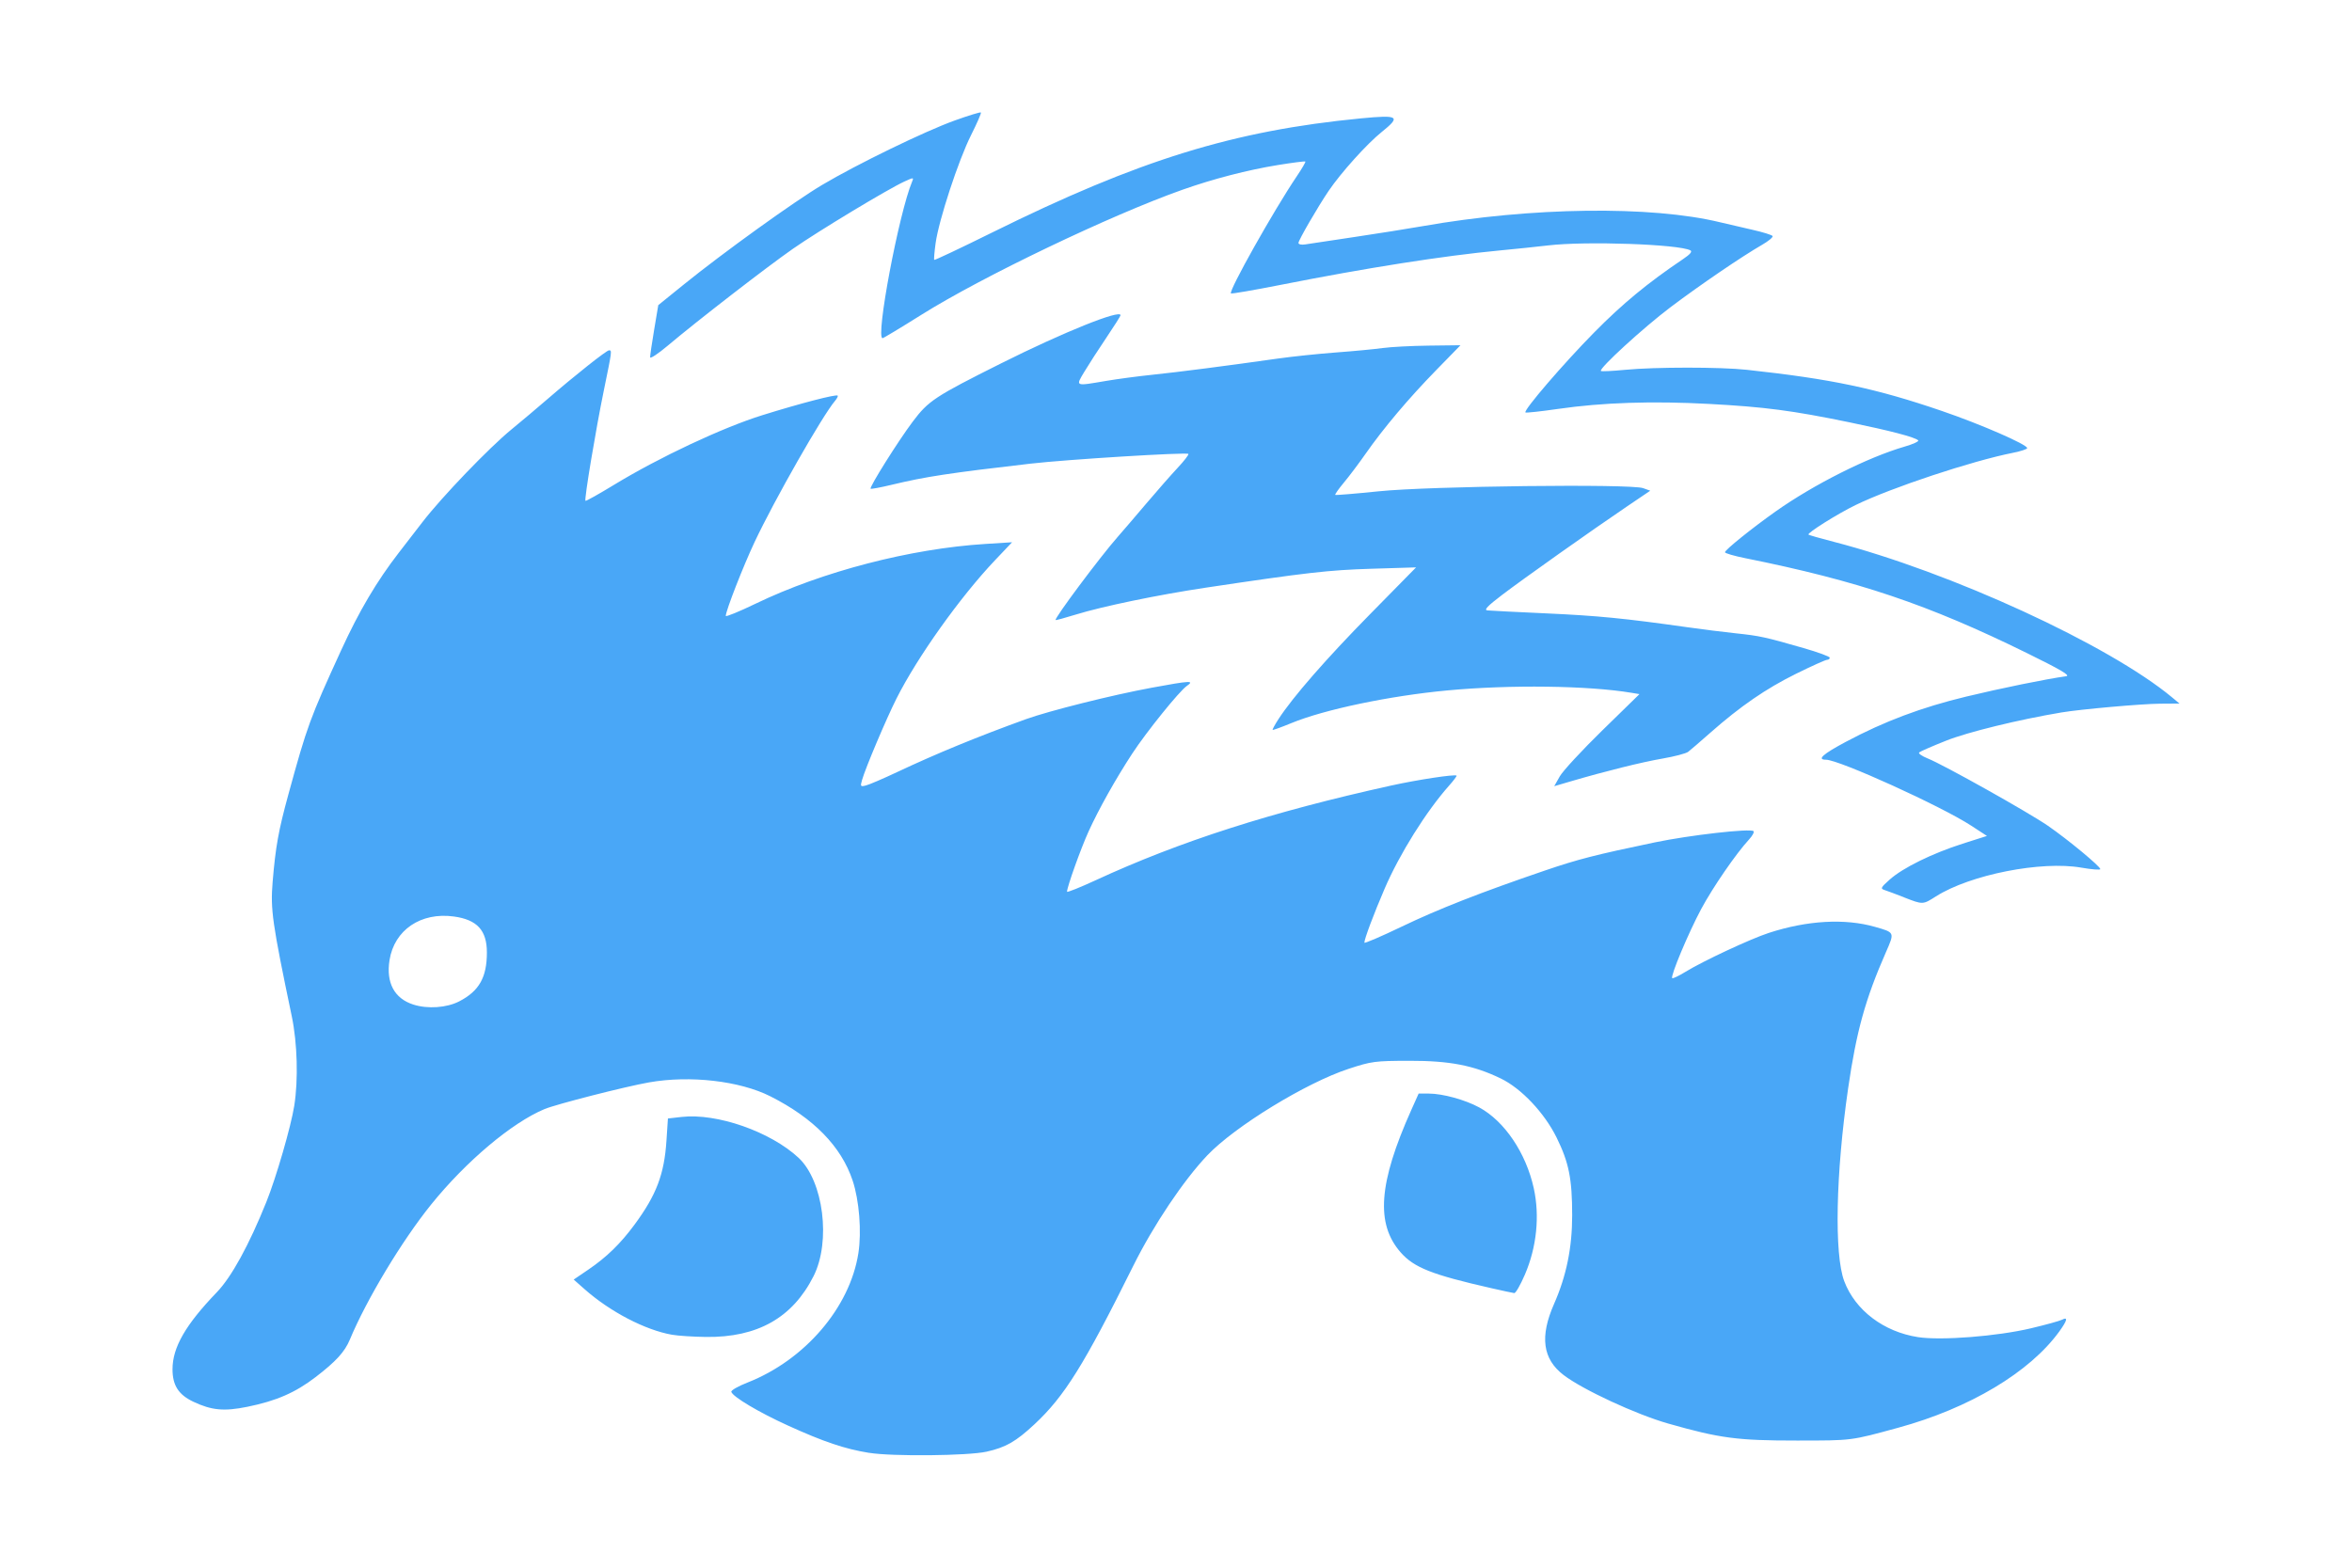
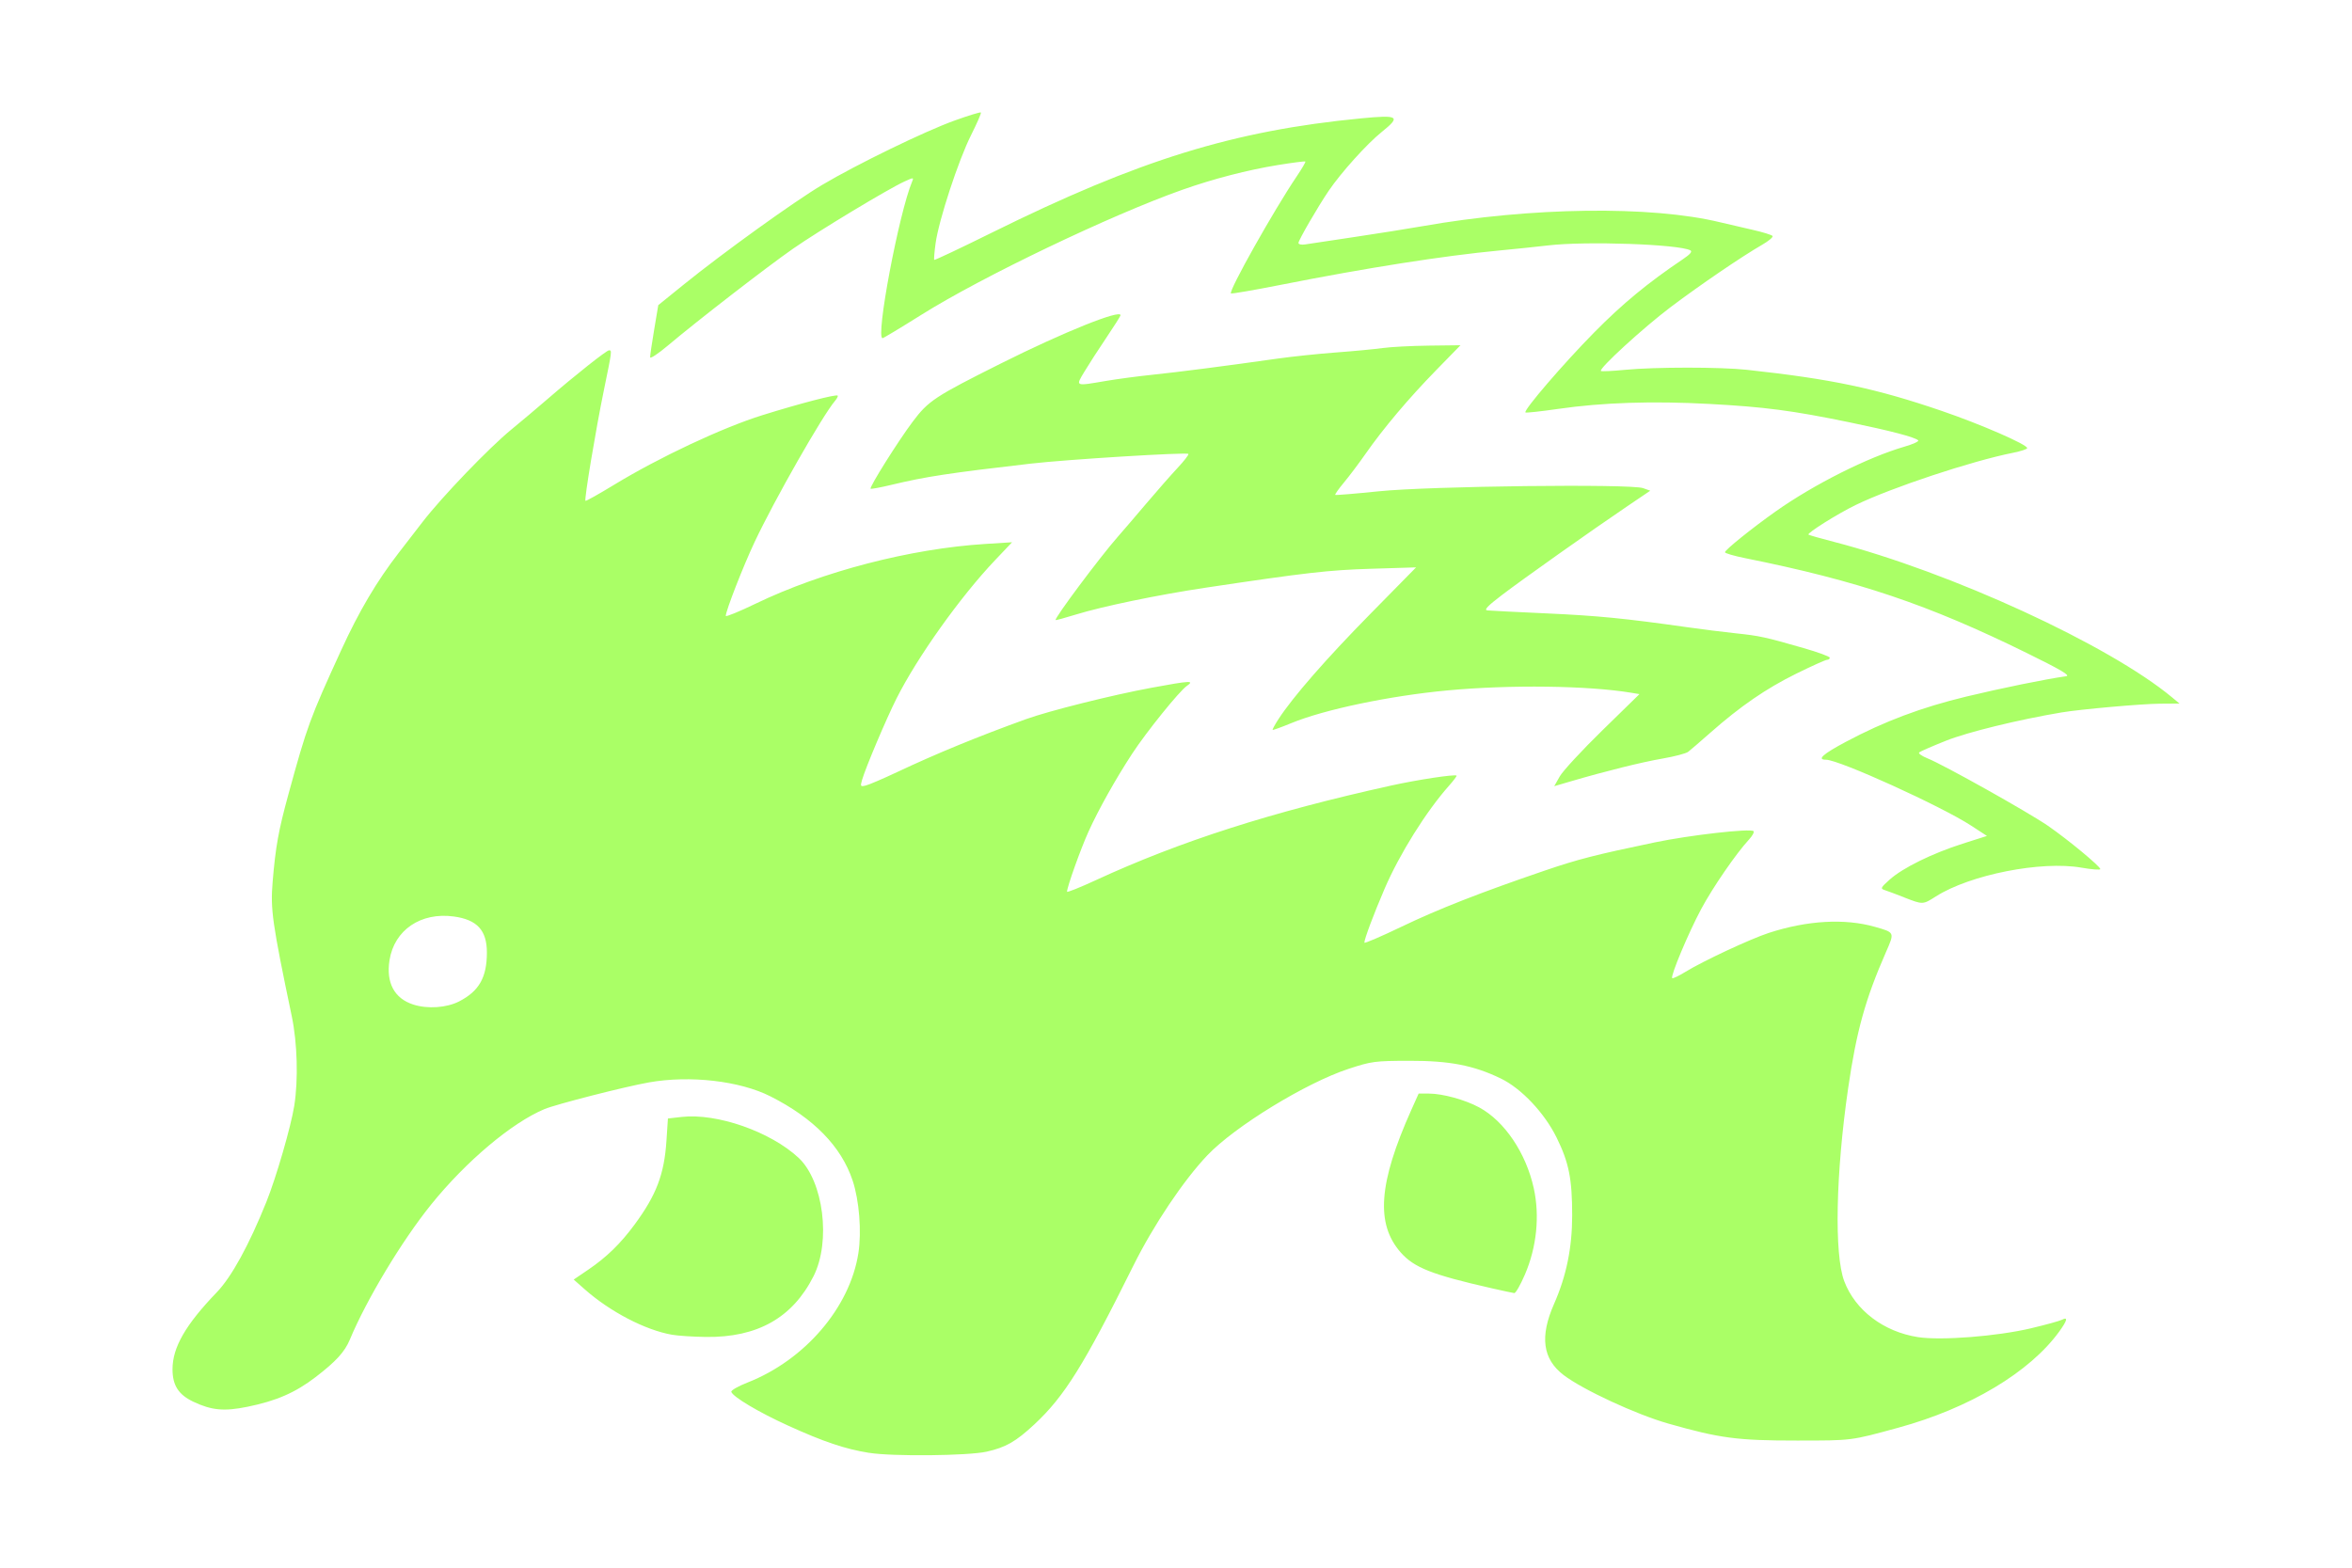
<svg xmlns="http://www.w3.org/2000/svg" width="600" height="400" viewBox="0 0 158.75 105.833" version="1.1" id="svg8">
  <defs id="defs2" />
  <g id="layer1" transform="translate(0,-191.1667)">
-     <path style="fill:#49a7f7;stroke-width:0.165;fill-opacity:1" d="m 58.66,289.248 c -1.643,-0.266 -3.055,-0.742 -5.481,-1.846 -1.967,-0.895 -3.714,-1.935 -3.819,-2.273 -0.03,-0.098 0.461,-0.381 1.093,-0.628 3.873,-1.52 6.912,-5.067 7.484,-8.735 0.226,-1.451 0.059,-3.564 -0.389,-4.904 -0.768,-2.301 -2.63,-4.208 -5.55,-5.683 -2.069,-1.045 -5.43,-1.431 -8.195,-0.941 -1.631,0.289 -6.265,1.474 -7.053,1.803 -2.201,0.92 -5.285,3.516 -7.644,6.435 -1.971,2.44 -4.367,6.42 -5.494,9.129 -0.343,0.825 -0.943,1.481 -2.317,2.533 -1.364,1.045 -2.642,1.601 -4.593,1.999 -1.575,0.321 -2.418,0.243 -3.648,-0.339 -1.006,-0.476 -1.41,-1.106 -1.41,-2.197 0,-1.473 0.882,-3.005 2.993,-5.198 0.989,-1.028 2.173,-3.186 3.341,-6.093 0.665,-1.653 1.661,-5.091 1.884,-6.498 0.277,-1.749 0.208,-4.236 -0.167,-6.03 -1.319,-6.313 -1.448,-7.218 -1.294,-9.069 0.198,-2.383 0.393,-3.466 1.066,-5.924 1.265,-4.619 1.445,-5.11 3.56,-9.726 1.215,-2.651 2.399,-4.654 3.892,-6.585 0.329,-0.426 1.051,-1.361 1.604,-2.077 1.313,-1.702 4.478,-4.997 5.995,-6.241 0.66,-0.541 1.761,-1.468 2.446,-2.061 1.866,-1.612 3.974,-3.283 4.142,-3.283 0.207,0 0.205,0.009 -0.346,2.689 -0.553,2.69 -1.335,7.382 -1.244,7.472 0.032,0.032 0.899,-0.453 1.927,-1.079 3.051,-1.858 7.322,-3.864 10.011,-4.702 2.58,-0.804 4.977,-1.427 5.085,-1.322 0.037,0.036 -0.043,0.195 -0.178,0.354 -0.846,0.994 -4.077,6.664 -5.423,9.518 -0.773,1.639 -1.951,4.657 -1.951,4.999 0,0.081 0.907,-0.29 2.015,-0.825 4.495,-2.168 10.439,-3.714 15.502,-4.032 l 1.807,-0.114 -1.149,1.211 c -2.356,2.484 -5.245,6.541 -6.655,9.344 -0.699,1.391 -2.082,4.661 -2.323,5.495 -0.127,0.438 -0.109,0.462 0.265,0.368 0.22,-0.055 1.164,-0.46 2.097,-0.9 2.635,-1.243 5.485,-2.414 8.704,-3.576 1.554,-0.561 5.833,-1.633 8.458,-2.117 2.648,-0.489 2.94,-0.504 2.395,-0.124 -0.507,0.353 -2.723,3.1 -3.682,4.566 -1.112,1.699 -2.275,3.774 -2.95,5.264 -0.532,1.175 -1.451,3.746 -1.451,4.059 0,0.066 0.87,-0.282 1.933,-0.773 5.69,-2.629 11.879,-4.613 19.946,-6.393 1.774,-0.392 4.293,-0.774 4.413,-0.67 0.03,0.026 -0.199,0.331 -0.507,0.678 -1.545,1.739 -3.345,4.619 -4.352,6.962 -0.734,1.708 -1.364,3.388 -1.364,3.637 0,0.07 1.129,-0.414 2.509,-1.077 2.48,-1.192 5.349,-2.316 9.664,-3.788 2.254,-0.769 3.403,-1.063 7.432,-1.905 2.334,-0.488 6.461,-0.958 6.66,-0.758 0.063,0.063 -0.073,0.317 -0.303,0.565 -0.869,0.94 -2.442,3.226 -3.226,4.688 -0.86,1.605 -2.09,4.537 -1.958,4.669 0.043,0.043 0.448,-0.149 0.899,-0.427 1.174,-0.723 4.377,-2.219 5.614,-2.623 2.594,-0.847 5.135,-0.993 7.172,-0.411 1.343,0.383 1.333,0.36 0.74,1.711 -1.389,3.165 -1.99,5.328 -2.55,9.183 -0.836,5.753 -0.947,11.214 -0.265,13.023 0.741,1.965 2.66,3.421 4.981,3.78 1.555,0.241 5.341,-0.055 7.622,-0.596 0.995,-0.236 1.939,-0.496 2.097,-0.579 0.418,-0.217 0.356,0.047 -0.186,0.796 -1.994,2.753 -6.058,5.181 -10.868,6.495 -3.239,0.884 -3.077,0.864 -6.835,0.866 -4.026,0.002 -5.192,-0.152 -8.689,-1.147 -2.171,-0.618 -5.765,-2.285 -7.062,-3.275 -1.415,-1.081 -1.618,-2.594 -0.644,-4.804 0.832,-1.887 1.222,-3.795 1.222,-5.977 -7e-5,-2.464 -0.22,-3.563 -1.05,-5.25 -0.821,-1.668 -2.381,-3.319 -3.769,-3.99 -1.834,-0.886 -3.45,-1.199 -6.164,-1.194 -2.338,0.005 -2.554,0.033 -4.113,0.545 -2.863,0.939 -7.671,3.883 -9.526,5.833 -1.608,1.69 -3.641,4.723 -5.001,7.462 -3.329,6.702 -4.643,8.81 -6.671,10.7 -1.253,1.168 -1.939,1.56 -3.23,1.848 -1.257,0.281 -6.364,0.331 -7.925,0.078 z M 30.991,258.77 c 1.345,-0.692 1.872,-1.62 1.872,-3.299 0,-1.499 -0.658,-2.217 -2.229,-2.432 -2.23,-0.306 -4.021,0.91 -4.343,2.948 -0.241,1.527 0.327,2.587 1.606,2.997 0.964,0.309 2.251,0.22 3.094,-0.214 z m 14.374,22.505 c -1.807,-0.313 -4.186,-1.552 -5.912,-3.08 l -0.731,-0.646 0.977,-0.664 c 1.245,-0.846 2.18,-1.756 3.134,-3.051 1.472,-1.998 2,-3.388 2.15,-5.656 l 0.099,-1.503 0.926,-0.105 c 2.383,-0.27 5.998,0.994 7.891,2.758 1.681,1.567 2.198,5.644 1.012,7.993 -1.418,2.809 -3.786,4.146 -7.266,4.102 -0.846,-0.011 -1.872,-0.077 -2.279,-0.148 z m 55.272,-3.15 c -3.979,-0.903 -5.193,-1.382 -6.093,-2.405 -1.702,-1.933 -1.499,-4.677 0.711,-9.617 l 0.497,-1.11 h 0.681 c 0.937,0 2.459,0.418 3.415,0.938 1.705,0.928 3.154,3.078 3.675,5.454 0.412,1.875 0.196,3.979 -0.598,5.825 -0.301,0.7 -0.624,1.264 -0.718,1.253 -0.094,-0.011 -0.8,-0.162 -1.569,-0.337 z m 27.883,-26.38 c -0.543,-0.211 -1.135,-0.432 -1.316,-0.491 -0.298,-0.098 -0.266,-0.165 0.346,-0.711 0.883,-0.789 2.868,-1.765 4.917,-2.419 l 1.644,-0.524 -1.069,-0.697 c -2.015,-1.313 -8.917,-4.448 -9.794,-4.448 -0.639,0 -0.22,-0.377 1.346,-1.212 2.588,-1.38 5.095,-2.321 8.125,-3.052 2.345,-0.565 5.389,-1.186 6.738,-1.373 0.309,-0.043 -0.344,-0.429 -2.632,-1.555 -6.686,-3.291 -11.403,-4.881 -19.041,-6.417 -0.746,-0.15 -1.357,-0.329 -1.357,-0.398 0,-0.155 1.821,-1.622 3.41,-2.747 2.587,-1.831 6.236,-3.665 8.727,-4.387 0.568,-0.165 0.976,-0.354 0.905,-0.421 -0.227,-0.215 -1.868,-0.645 -4.652,-1.219 -3.849,-0.793 -5.711,-1.037 -9.459,-1.239 -3.835,-0.207 -7.199,-0.096 -10.194,0.337 -1.173,0.17 -2.165,0.277 -2.203,0.238 -0.144,-0.144 2.564,-3.295 4.646,-5.407 1.904,-1.932 3.62,-3.347 5.992,-4.945 0.485,-0.326 0.641,-0.513 0.494,-0.591 -0.793,-0.416 -7.066,-0.633 -9.607,-0.332 -0.716,0.085 -2.189,0.238 -3.275,0.341 -3.794,0.36 -8.939,1.168 -14.786,2.324 -1.799,0.356 -3.303,0.614 -3.342,0.575 -0.166,-0.166 2.89,-5.605 4.432,-7.89 0.356,-0.527 0.622,-0.983 0.591,-1.014 -0.031,-0.03 -0.87,0.077 -1.865,0.239 -2.025,0.329 -4.343,0.929 -6.416,1.661 -4.836,1.707 -13.546,5.879 -17.642,8.451 -1.379,0.866 -2.556,1.575 -2.614,1.575 -0.49,0 1.105,-8.452 1.996,-10.576 0.119,-0.283 0.098,-0.283 -0.513,-0.004 -1.11,0.507 -5.797,3.335 -7.526,4.54 -1.785,1.245 -6.497,4.891 -8.45,6.54 -0.656,0.554 -1.194,0.908 -1.196,0.788 -0.002,-0.12 0.121,-0.961 0.274,-1.869 l 0.277,-1.65 1.722,-1.393 c 2.66,-2.152 7.447,-5.599 9.327,-6.716 2.366,-1.407 6.945,-3.633 8.964,-4.358 0.932,-0.335 1.725,-0.577 1.763,-0.539 0.038,0.038 -0.262,0.727 -0.666,1.532 -0.852,1.696 -2.177,5.737 -2.391,7.29 -0.081,0.588 -0.123,1.096 -0.093,1.129 0.03,0.033 1.779,-0.794 3.888,-1.838 9.922,-4.911 16.306,-6.886 24.931,-7.717 2.536,-0.244 2.699,-0.135 1.378,0.925 -0.98,0.786 -2.742,2.741 -3.572,3.965 -0.73,1.076 -2.041,3.337 -2.041,3.522 0,0.095 0.202,0.139 0.452,0.099 0.249,-0.04 1.748,-0.266 3.331,-0.501 1.583,-0.236 3.656,-0.566 4.606,-0.733 7.315,-1.288 15.41,-1.394 20.069,-0.261 0.498,0.121 1.48,0.349 2.182,0.507 0.703,0.158 1.315,0.348 1.361,0.422 0.046,0.074 -0.27,0.339 -0.702,0.588 -1.375,0.793 -4.177,2.702 -6.171,4.204 -1.844,1.39 -4.87,4.161 -4.714,4.317 0.041,0.041 0.775,0.006 1.632,-0.077 2.018,-0.195 6.435,-0.196 8.221,-0.001 5.735,0.624 8.693,1.249 13.16,2.778 2.629,0.9 5.758,2.263 5.758,2.508 0,0.069 -0.426,0.21 -0.946,0.314 -2.803,0.557 -8.218,2.354 -10.635,3.529 -1.212,0.589 -3.287,1.891 -3.181,1.997 0.033,0.033 0.796,0.251 1.695,0.483 7.902,2.046 18.588,6.96 22.855,10.511 l 0.493,0.411 -1.316,0.009 c -1.242,0.009 -5.364,0.375 -6.649,0.591 -2.901,0.487 -6.324,1.324 -7.78,1.903 -0.93,0.37 -1.752,0.728 -1.826,0.796 -0.074,0.068 0.185,0.25 0.576,0.406 1.061,0.422 6.791,3.633 8.119,4.549 1.341,0.926 3.53,2.737 3.53,2.922 0,0.069 -0.574,0.025 -1.275,-0.098 -2.706,-0.475 -7.506,0.473 -9.817,1.939 -0.893,0.567 -0.872,0.566 -2.151,0.069 z m -23.243,-8.164 c 0.205,-0.365 1.499,-1.764 2.876,-3.109 l 2.503,-2.446 -0.527,-0.088 c -2.918,-0.489 -8.196,-0.558 -12.433,-0.162 -3.904,0.365 -8.308,1.288 -10.543,2.21 -0.665,0.274 -1.23,0.478 -1.255,0.452 -0.025,-0.025 0.153,-0.353 0.396,-0.728 0.968,-1.491 3.217,-4.069 6.176,-7.078 l 3.109,-3.162 -3.023,0.093 c -2.891,0.089 -4.362,0.257 -11.166,1.276 -3.224,0.483 -6.977,1.26 -8.794,1.821 -0.72,0.222 -1.326,0.387 -1.347,0.367 -0.105,-0.105 3.007,-4.273 4.206,-5.634 0.324,-0.368 1.181,-1.367 1.904,-2.221 0.723,-0.853 1.678,-1.941 2.123,-2.417 0.445,-0.476 0.772,-0.901 0.729,-0.945 -0.124,-0.124 -8.198,0.374 -10.664,0.658 -5.442,0.628 -7.081,0.877 -9.35,1.423 -0.754,0.182 -1.4,0.302 -1.434,0.268 -0.099,-0.099 1.86,-3.221 2.838,-4.522 1.064,-1.416 1.486,-1.695 5.988,-3.949 4.159,-2.083 8.044,-3.648 8.044,-3.241 0,0.052 -0.433,0.737 -0.962,1.522 -0.529,0.784 -1.194,1.815 -1.479,2.29 -0.603,1.006 -0.655,0.984 1.454,0.624 0.769,-0.131 2.176,-0.318 3.126,-0.416 1.727,-0.178 5.085,-0.611 8.447,-1.09 0.982,-0.14 2.758,-0.326 3.948,-0.415 1.19,-0.088 2.608,-0.223 3.152,-0.299 0.544,-0.076 1.949,-0.15 3.123,-0.164 l 2.135,-0.026 -1.653,1.694 c -1.851,1.897 -3.558,3.921 -4.759,5.642 -0.442,0.633 -1.097,1.504 -1.456,1.934 -0.359,0.43 -0.622,0.805 -0.585,0.834 0.037,0.028 1.363,-0.082 2.946,-0.244 3.422,-0.351 17,-0.513 17.835,-0.212 l 0.48,0.173 -1.55,1.049 c -2.461,1.666 -7.023,4.898 -8.459,5.992 -0.98,0.746 -1.232,1.012 -0.987,1.039 0.181,0.02 1.977,0.111 3.992,0.202 3.462,0.157 5.26,0.333 9.497,0.933 0.995,0.141 2.476,0.327 3.29,0.413 1.615,0.171 1.94,0.242 4.565,0.995 0.973,0.279 1.768,0.571 1.768,0.65 0,0.079 -0.083,0.143 -0.183,0.143 -0.101,0 -1.043,0.424 -2.094,0.943 -2.023,0.999 -3.761,2.194 -5.783,3.979 -0.679,0.599 -1.352,1.179 -1.497,1.29 -0.145,0.111 -0.922,0.315 -1.727,0.454 -1.409,0.243 -3.855,0.851 -6.199,1.539 l -1.115,0.327 z" id="path21" />
+     <path style="fill:#aaff66;stroke-width:0.165;fill-opacity:1" d="m 58.66,289.248 c -1.643,-0.266 -3.055,-0.742 -5.481,-1.846 -1.967,-0.895 -3.714,-1.935 -3.819,-2.273 -0.03,-0.098 0.461,-0.381 1.093,-0.628 3.873,-1.52 6.912,-5.067 7.484,-8.735 0.226,-1.451 0.059,-3.564 -0.389,-4.904 -0.768,-2.301 -2.63,-4.208 -5.55,-5.683 -2.069,-1.045 -5.43,-1.431 -8.195,-0.941 -1.631,0.289 -6.265,1.474 -7.053,1.803 -2.201,0.92 -5.285,3.516 -7.644,6.435 -1.971,2.44 -4.367,6.42 -5.494,9.129 -0.343,0.825 -0.943,1.481 -2.317,2.533 -1.364,1.045 -2.642,1.601 -4.593,1.999 -1.575,0.321 -2.418,0.243 -3.648,-0.339 -1.006,-0.476 -1.41,-1.106 -1.41,-2.197 0,-1.473 0.882,-3.005 2.993,-5.198 0.989,-1.028 2.173,-3.186 3.341,-6.093 0.665,-1.653 1.661,-5.091 1.884,-6.498 0.277,-1.749 0.208,-4.236 -0.167,-6.03 -1.319,-6.313 -1.448,-7.218 -1.294,-9.069 0.198,-2.383 0.393,-3.466 1.066,-5.924 1.265,-4.619 1.445,-5.11 3.56,-9.726 1.215,-2.651 2.399,-4.654 3.892,-6.585 0.329,-0.426 1.051,-1.361 1.604,-2.077 1.313,-1.702 4.478,-4.997 5.995,-6.241 0.66,-0.541 1.761,-1.468 2.446,-2.061 1.866,-1.612 3.974,-3.283 4.142,-3.283 0.207,0 0.205,0.009 -0.346,2.689 -0.553,2.69 -1.335,7.382 -1.244,7.472 0.032,0.032 0.899,-0.453 1.927,-1.079 3.051,-1.858 7.322,-3.864 10.011,-4.702 2.58,-0.804 4.977,-1.427 5.085,-1.322 0.037,0.036 -0.043,0.195 -0.178,0.354 -0.846,0.994 -4.077,6.664 -5.423,9.518 -0.773,1.639 -1.951,4.657 -1.951,4.999 0,0.081 0.907,-0.29 2.015,-0.825 4.495,-2.168 10.439,-3.714 15.502,-4.032 l 1.807,-0.114 -1.149,1.211 c -2.356,2.484 -5.245,6.541 -6.655,9.344 -0.699,1.391 -2.082,4.661 -2.323,5.495 -0.127,0.438 -0.109,0.462 0.265,0.368 0.22,-0.055 1.164,-0.46 2.097,-0.9 2.635,-1.243 5.485,-2.414 8.704,-3.576 1.554,-0.561 5.833,-1.633 8.458,-2.117 2.648,-0.489 2.94,-0.504 2.395,-0.124 -0.507,0.353 -2.723,3.1 -3.682,4.566 -1.112,1.699 -2.275,3.774 -2.95,5.264 -0.532,1.175 -1.451,3.746 -1.451,4.059 0,0.066 0.87,-0.282 1.933,-0.773 5.69,-2.629 11.879,-4.613 19.946,-6.393 1.774,-0.392 4.293,-0.774 4.413,-0.67 0.03,0.026 -0.199,0.331 -0.507,0.678 -1.545,1.739 -3.345,4.619 -4.352,6.962 -0.734,1.708 -1.364,3.388 -1.364,3.637 0,0.07 1.129,-0.414 2.509,-1.077 2.48,-1.192 5.349,-2.316 9.664,-3.788 2.254,-0.769 3.403,-1.063 7.432,-1.905 2.334,-0.488 6.461,-0.958 6.66,-0.758 0.063,0.063 -0.073,0.317 -0.303,0.565 -0.869,0.94 -2.442,3.226 -3.226,4.688 -0.86,1.605 -2.09,4.537 -1.958,4.669 0.043,0.043 0.448,-0.149 0.899,-0.427 1.174,-0.723 4.377,-2.219 5.614,-2.623 2.594,-0.847 5.135,-0.993 7.172,-0.411 1.343,0.383 1.333,0.36 0.74,1.711 -1.389,3.165 -1.99,5.328 -2.55,9.183 -0.836,5.753 -0.947,11.214 -0.265,13.023 0.741,1.965 2.66,3.421 4.981,3.78 1.555,0.241 5.341,-0.055 7.622,-0.596 0.995,-0.236 1.939,-0.496 2.097,-0.579 0.418,-0.217 0.356,0.047 -0.186,0.796 -1.994,2.753 -6.058,5.181 -10.868,6.495 -3.239,0.884 -3.077,0.864 -6.835,0.866 -4.026,0.002 -5.192,-0.152 -8.689,-1.147 -2.171,-0.618 -5.765,-2.285 -7.062,-3.275 -1.415,-1.081 -1.618,-2.594 -0.644,-4.804 0.832,-1.887 1.222,-3.795 1.222,-5.977 -7e-5,-2.464 -0.22,-3.563 -1.05,-5.25 -0.821,-1.668 -2.381,-3.319 -3.769,-3.99 -1.834,-0.886 -3.45,-1.199 -6.164,-1.194 -2.338,0.005 -2.554,0.033 -4.113,0.545 -2.863,0.939 -7.671,3.883 -9.526,5.833 -1.608,1.69 -3.641,4.723 -5.001,7.462 -3.329,6.702 -4.643,8.81 -6.671,10.7 -1.253,1.168 -1.939,1.56 -3.23,1.848 -1.257,0.281 -6.364,0.331 -7.925,0.078 z M 30.991,258.77 c 1.345,-0.692 1.872,-1.62 1.872,-3.299 0,-1.499 -0.658,-2.217 -2.229,-2.432 -2.23,-0.306 -4.021,0.91 -4.343,2.948 -0.241,1.527 0.327,2.587 1.606,2.997 0.964,0.309 2.251,0.22 3.094,-0.214 z m 14.374,22.505 c -1.807,-0.313 -4.186,-1.552 -5.912,-3.08 l -0.731,-0.646 0.977,-0.664 c 1.245,-0.846 2.18,-1.756 3.134,-3.051 1.472,-1.998 2,-3.388 2.15,-5.656 l 0.099,-1.503 0.926,-0.105 c 2.383,-0.27 5.998,0.994 7.891,2.758 1.681,1.567 2.198,5.644 1.012,7.993 -1.418,2.809 -3.786,4.146 -7.266,4.102 -0.846,-0.011 -1.872,-0.077 -2.279,-0.148 z m 55.272,-3.15 c -3.979,-0.903 -5.193,-1.382 -6.093,-2.405 -1.702,-1.933 -1.499,-4.677 0.711,-9.617 l 0.497,-1.11 h 0.681 c 0.937,0 2.459,0.418 3.415,0.938 1.705,0.928 3.154,3.078 3.675,5.454 0.412,1.875 0.196,3.979 -0.598,5.825 -0.301,0.7 -0.624,1.264 -0.718,1.253 -0.094,-0.011 -0.8,-0.162 -1.569,-0.337 z m 27.883,-26.38 c -0.543,-0.211 -1.135,-0.432 -1.316,-0.491 -0.298,-0.098 -0.266,-0.165 0.346,-0.711 0.883,-0.789 2.868,-1.765 4.917,-2.419 l 1.644,-0.524 -1.069,-0.697 c -2.015,-1.313 -8.917,-4.448 -9.794,-4.448 -0.639,0 -0.22,-0.377 1.346,-1.212 2.588,-1.38 5.095,-2.321 8.125,-3.052 2.345,-0.565 5.389,-1.186 6.738,-1.373 0.309,-0.043 -0.344,-0.429 -2.632,-1.555 -6.686,-3.291 -11.403,-4.881 -19.041,-6.417 -0.746,-0.15 -1.357,-0.329 -1.357,-0.398 0,-0.155 1.821,-1.622 3.41,-2.747 2.587,-1.831 6.236,-3.665 8.727,-4.387 0.568,-0.165 0.976,-0.354 0.905,-0.421 -0.227,-0.215 -1.868,-0.645 -4.652,-1.219 -3.849,-0.793 -5.711,-1.037 -9.459,-1.239 -3.835,-0.207 -7.199,-0.096 -10.194,0.337 -1.173,0.17 -2.165,0.277 -2.203,0.238 -0.144,-0.144 2.564,-3.295 4.646,-5.407 1.904,-1.932 3.62,-3.347 5.992,-4.945 0.485,-0.326 0.641,-0.513 0.494,-0.591 -0.793,-0.416 -7.066,-0.633 -9.607,-0.332 -0.716,0.085 -2.189,0.238 -3.275,0.341 -3.794,0.36 -8.939,1.168 -14.786,2.324 -1.799,0.356 -3.303,0.614 -3.342,0.575 -0.166,-0.166 2.89,-5.605 4.432,-7.89 0.356,-0.527 0.622,-0.983 0.591,-1.014 -0.031,-0.03 -0.87,0.077 -1.865,0.239 -2.025,0.329 -4.343,0.929 -6.416,1.661 -4.836,1.707 -13.546,5.879 -17.642,8.451 -1.379,0.866 -2.556,1.575 -2.614,1.575 -0.49,0 1.105,-8.452 1.996,-10.576 0.119,-0.283 0.098,-0.283 -0.513,-0.004 -1.11,0.507 -5.797,3.335 -7.526,4.54 -1.785,1.245 -6.497,4.891 -8.45,6.54 -0.656,0.554 -1.194,0.908 -1.196,0.788 -0.002,-0.12 0.121,-0.961 0.274,-1.869 l 0.277,-1.65 1.722,-1.393 c 2.66,-2.152 7.447,-5.599 9.327,-6.716 2.366,-1.407 6.945,-3.633 8.964,-4.358 0.932,-0.335 1.725,-0.577 1.763,-0.539 0.038,0.038 -0.262,0.727 -0.666,1.532 -0.852,1.696 -2.177,5.737 -2.391,7.29 -0.081,0.588 -0.123,1.096 -0.093,1.129 0.03,0.033 1.779,-0.794 3.888,-1.838 9.922,-4.911 16.306,-6.886 24.931,-7.717 2.536,-0.244 2.699,-0.135 1.378,0.925 -0.98,0.786 -2.742,2.741 -3.572,3.965 -0.73,1.076 -2.041,3.337 -2.041,3.522 0,0.095 0.202,0.139 0.452,0.099 0.249,-0.04 1.748,-0.266 3.331,-0.501 1.583,-0.236 3.656,-0.566 4.606,-0.733 7.315,-1.288 15.41,-1.394 20.069,-0.261 0.498,0.121 1.48,0.349 2.182,0.507 0.703,0.158 1.315,0.348 1.361,0.422 0.046,0.074 -0.27,0.339 -0.702,0.588 -1.375,0.793 -4.177,2.702 -6.171,4.204 -1.844,1.39 -4.87,4.161 -4.714,4.317 0.041,0.041 0.775,0.006 1.632,-0.077 2.018,-0.195 6.435,-0.196 8.221,-0.001 5.735,0.624 8.693,1.249 13.16,2.778 2.629,0.9 5.758,2.263 5.758,2.508 0,0.069 -0.426,0.21 -0.946,0.314 -2.803,0.557 -8.218,2.354 -10.635,3.529 -1.212,0.589 -3.287,1.891 -3.181,1.997 0.033,0.033 0.796,0.251 1.695,0.483 7.902,2.046 18.588,6.96 22.855,10.511 l 0.493,0.411 -1.316,0.009 c -1.242,0.009 -5.364,0.375 -6.649,0.591 -2.901,0.487 -6.324,1.324 -7.78,1.903 -0.93,0.37 -1.752,0.728 -1.826,0.796 -0.074,0.068 0.185,0.25 0.576,0.406 1.061,0.422 6.791,3.633 8.119,4.549 1.341,0.926 3.53,2.737 3.53,2.922 0,0.069 -0.574,0.025 -1.275,-0.098 -2.706,-0.475 -7.506,0.473 -9.817,1.939 -0.893,0.567 -0.872,0.566 -2.151,0.069 z m -23.243,-8.164 c 0.205,-0.365 1.499,-1.764 2.876,-3.109 l 2.503,-2.446 -0.527,-0.088 c -2.918,-0.489 -8.196,-0.558 -12.433,-0.162 -3.904,0.365 -8.308,1.288 -10.543,2.21 -0.665,0.274 -1.23,0.478 -1.255,0.452 -0.025,-0.025 0.153,-0.353 0.396,-0.728 0.968,-1.491 3.217,-4.069 6.176,-7.078 l 3.109,-3.162 -3.023,0.093 c -2.891,0.089 -4.362,0.257 -11.166,1.276 -3.224,0.483 -6.977,1.26 -8.794,1.821 -0.72,0.222 -1.326,0.387 -1.347,0.367 -0.105,-0.105 3.007,-4.273 4.206,-5.634 0.324,-0.368 1.181,-1.367 1.904,-2.221 0.723,-0.853 1.678,-1.941 2.123,-2.417 0.445,-0.476 0.772,-0.901 0.729,-0.945 -0.124,-0.124 -8.198,0.374 -10.664,0.658 -5.442,0.628 -7.081,0.877 -9.35,1.423 -0.754,0.182 -1.4,0.302 -1.434,0.268 -0.099,-0.099 1.86,-3.221 2.838,-4.522 1.064,-1.416 1.486,-1.695 5.988,-3.949 4.159,-2.083 8.044,-3.648 8.044,-3.241 0,0.052 -0.433,0.737 -0.962,1.522 -0.529,0.784 -1.194,1.815 -1.479,2.29 -0.603,1.006 -0.655,0.984 1.454,0.624 0.769,-0.131 2.176,-0.318 3.126,-0.416 1.727,-0.178 5.085,-0.611 8.447,-1.09 0.982,-0.14 2.758,-0.326 3.948,-0.415 1.19,-0.088 2.608,-0.223 3.152,-0.299 0.544,-0.076 1.949,-0.15 3.123,-0.164 l 2.135,-0.026 -1.653,1.694 c -1.851,1.897 -3.558,3.921 -4.759,5.642 -0.442,0.633 -1.097,1.504 -1.456,1.934 -0.359,0.43 -0.622,0.805 -0.585,0.834 0.037,0.028 1.363,-0.082 2.946,-0.244 3.422,-0.351 17,-0.513 17.835,-0.212 l 0.48,0.173 -1.55,1.049 c -2.461,1.666 -7.023,4.898 -8.459,5.992 -0.98,0.746 -1.232,1.012 -0.987,1.039 0.181,0.02 1.977,0.111 3.992,0.202 3.462,0.157 5.26,0.333 9.497,0.933 0.995,0.141 2.476,0.327 3.29,0.413 1.615,0.171 1.94,0.242 4.565,0.995 0.973,0.279 1.768,0.571 1.768,0.65 0,0.079 -0.083,0.143 -0.183,0.143 -0.101,0 -1.043,0.424 -2.094,0.943 -2.023,0.999 -3.761,2.194 -5.783,3.979 -0.679,0.599 -1.352,1.179 -1.497,1.29 -0.145,0.111 -0.922,0.315 -1.727,0.454 -1.409,0.243 -3.855,0.851 -6.199,1.539 l -1.115,0.327 z" id="path21" />
  </g>
</svg>
